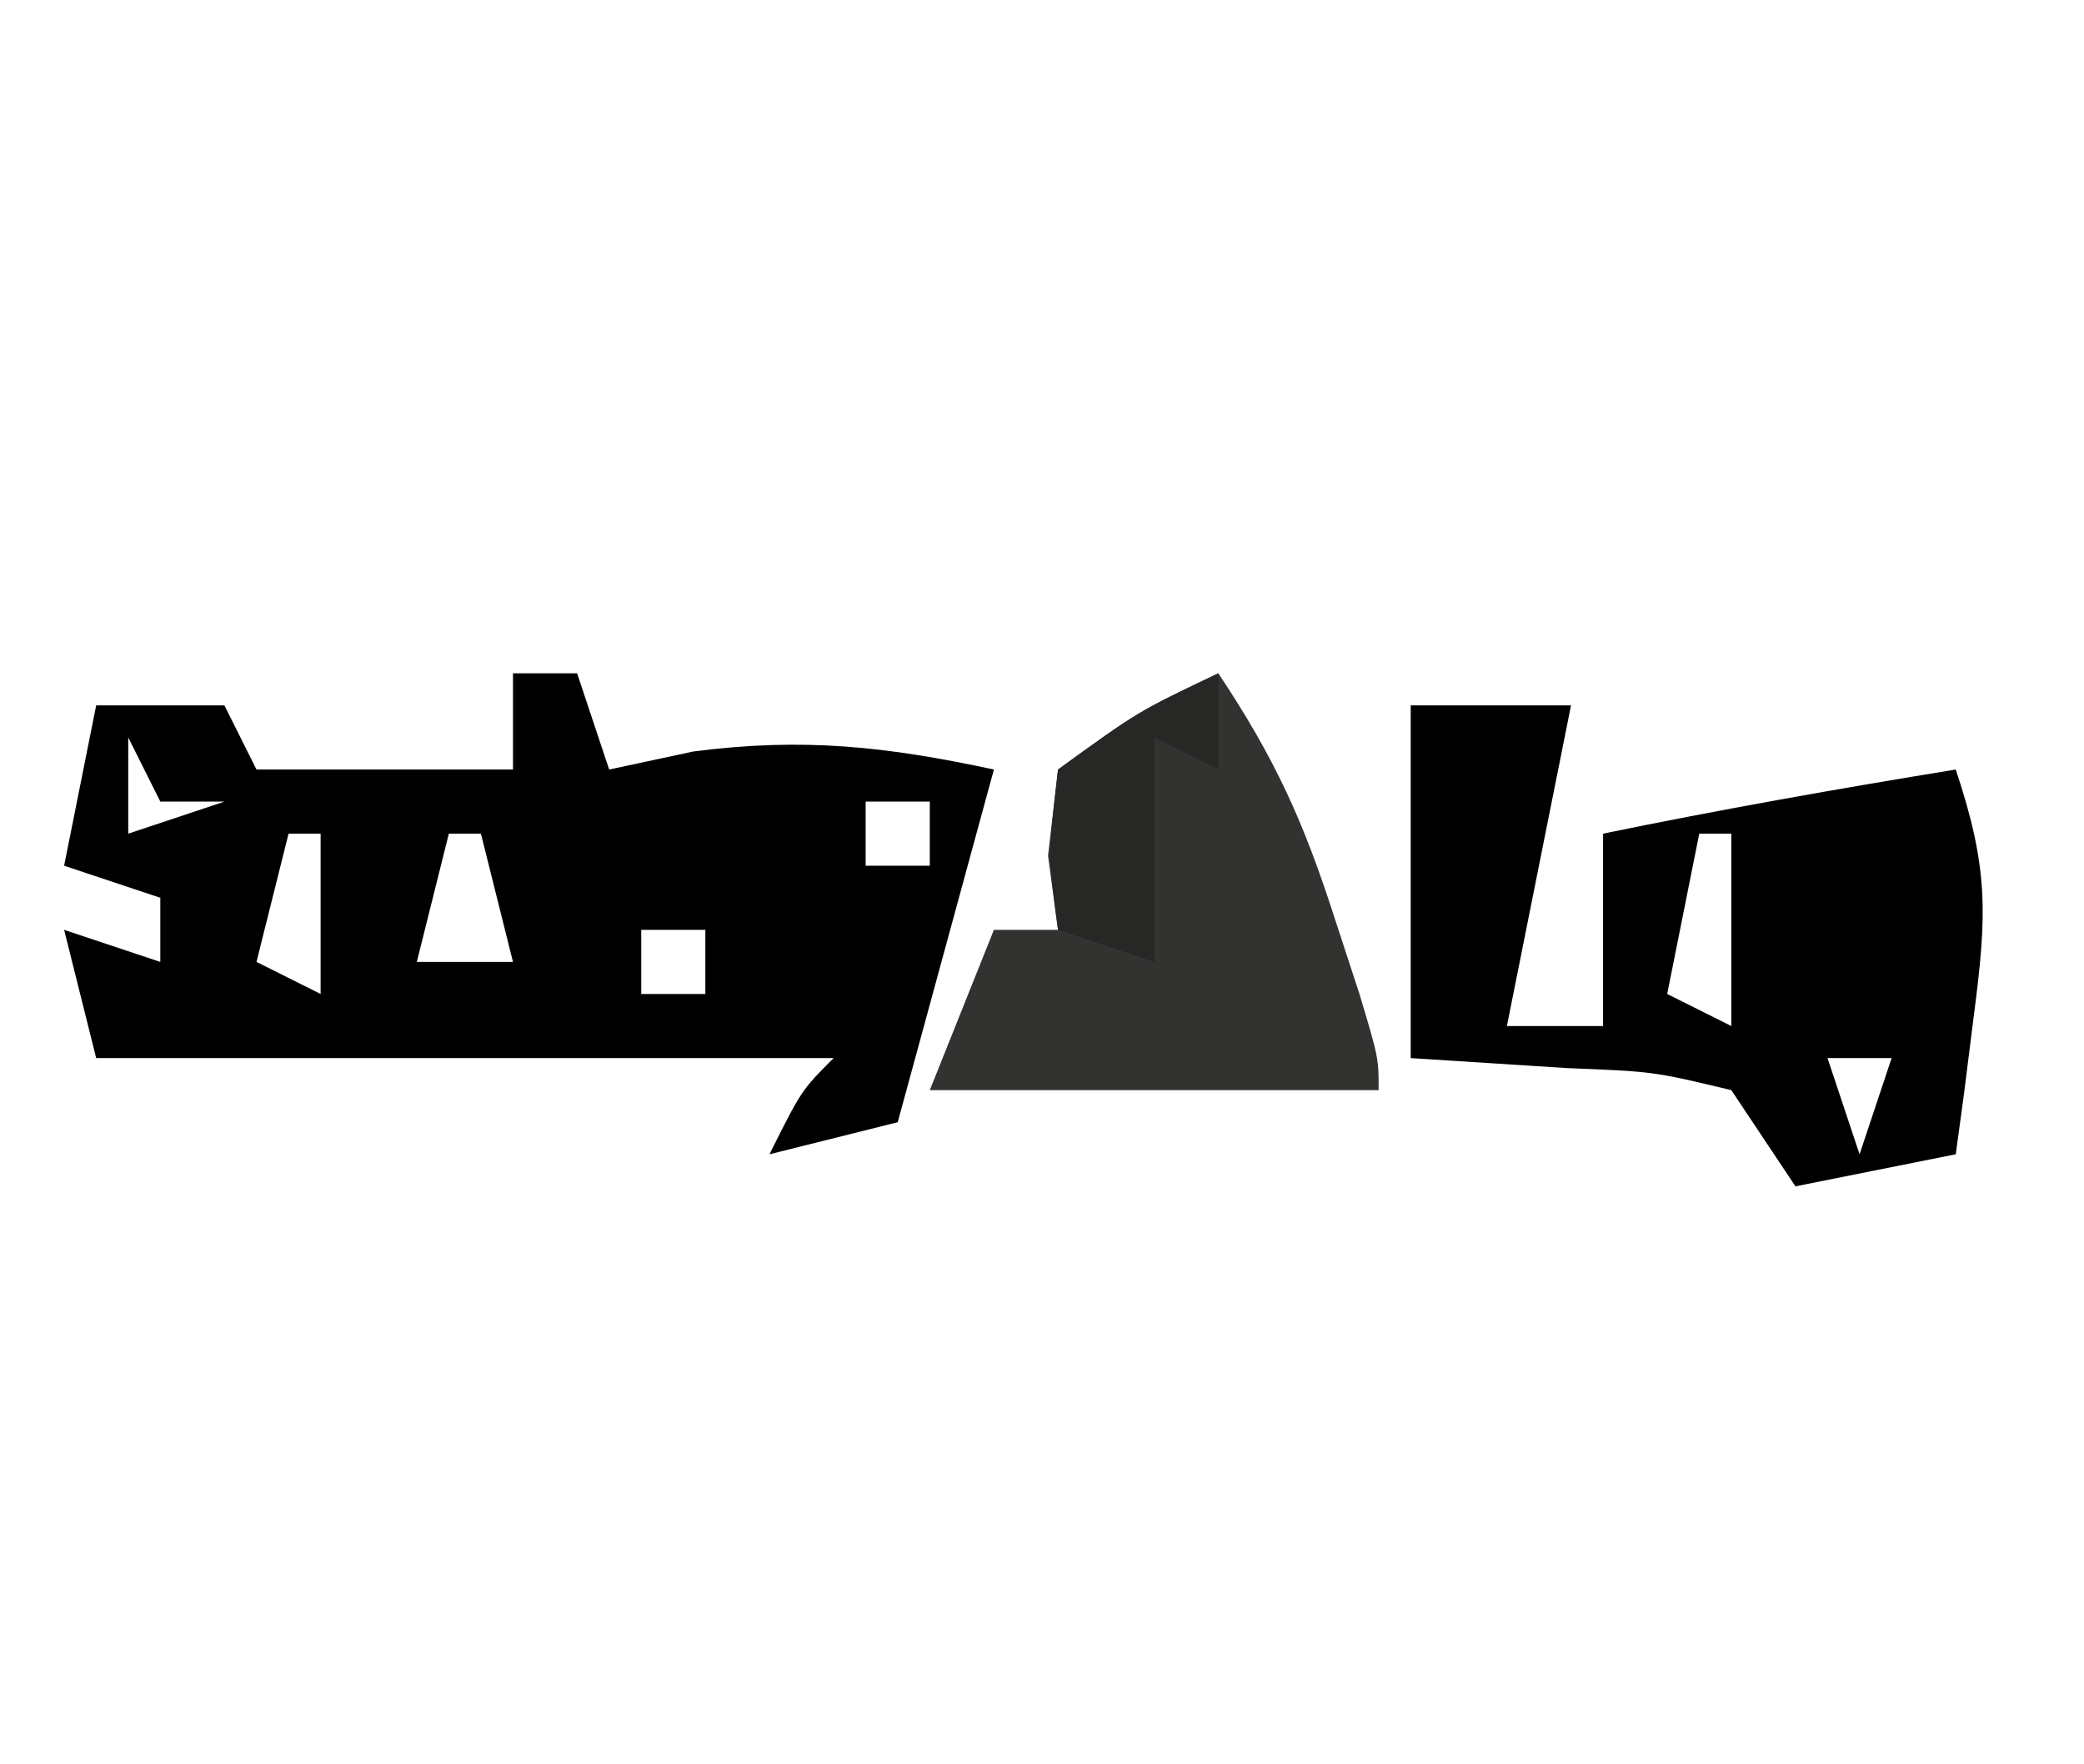
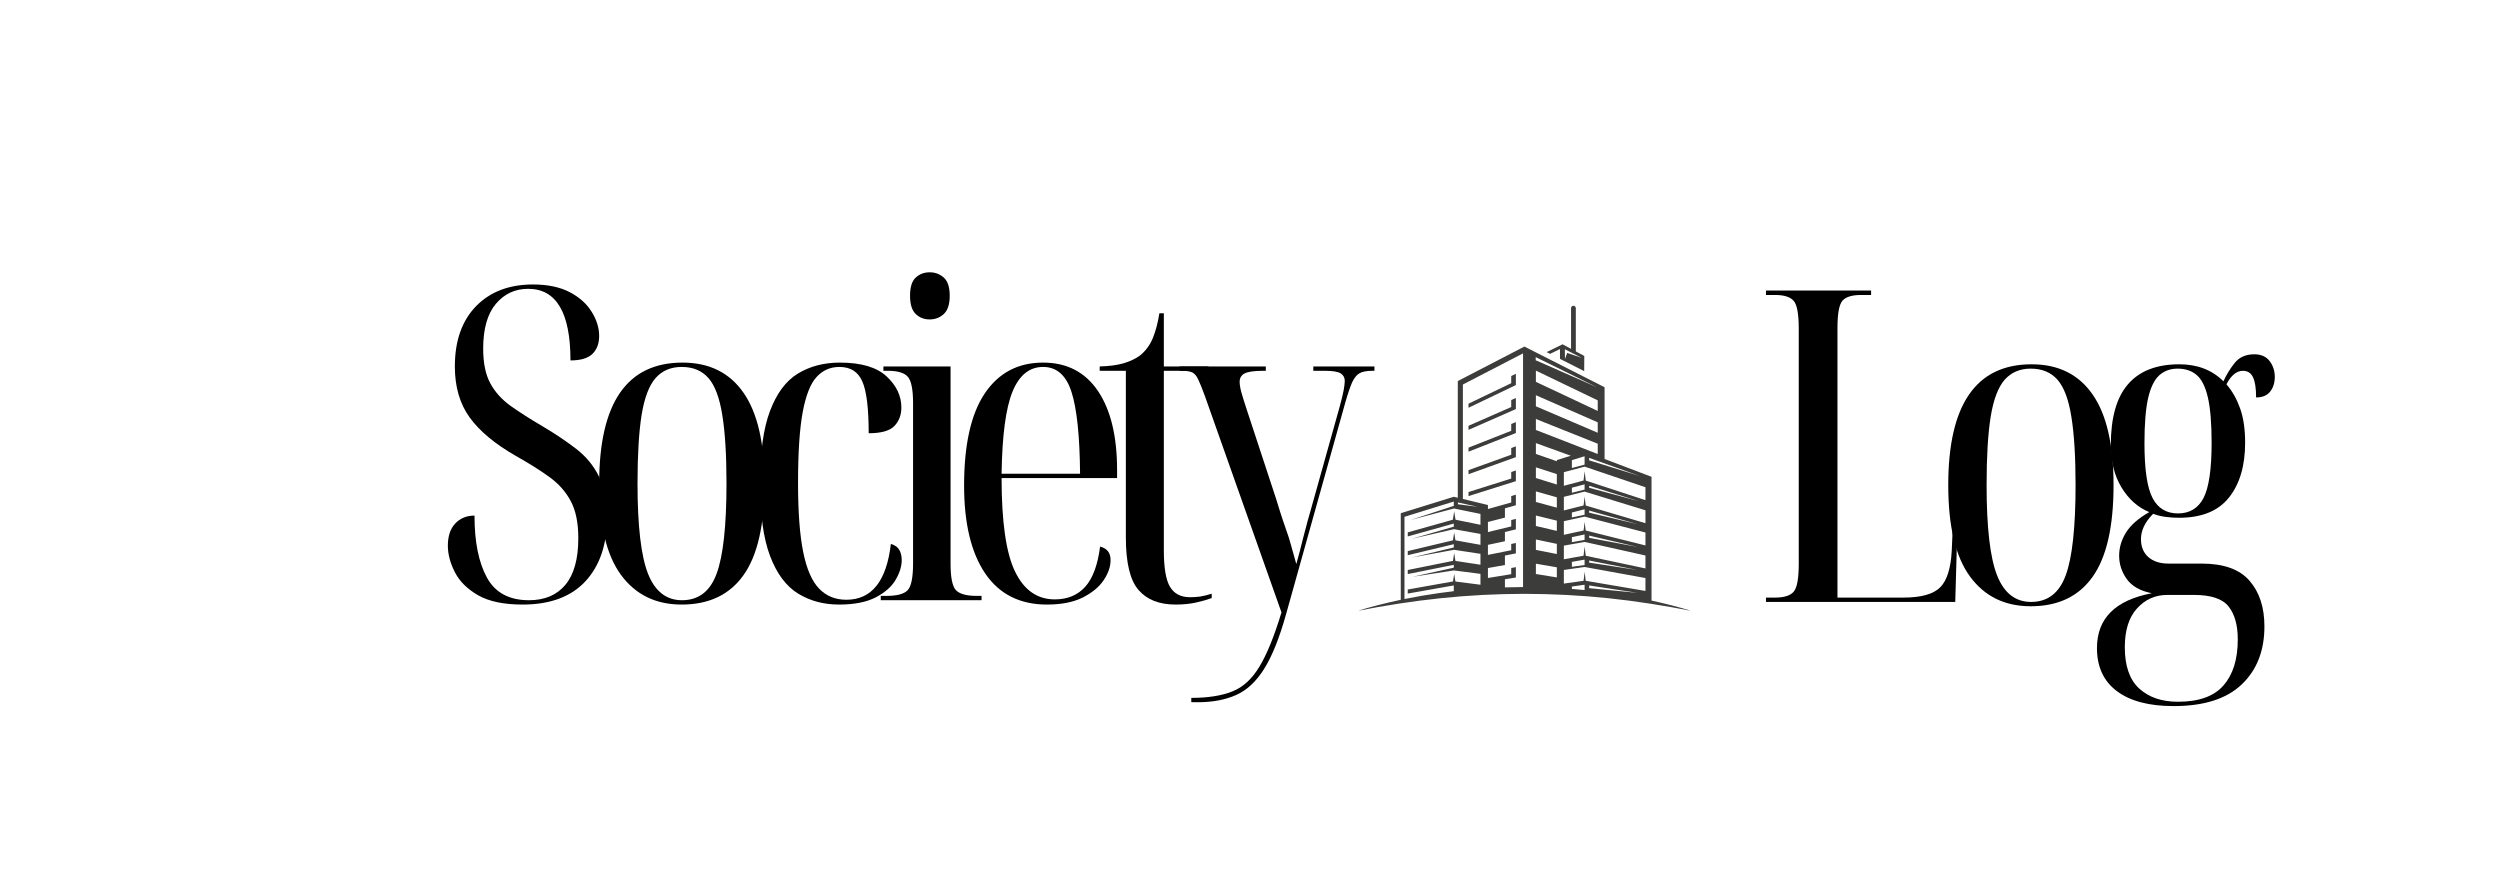
- <svg xmlns="http://www.w3.org/2000/svg" version="1.1" width="65" height="55">
-   <path d="M0 0 C0.66 0 1.32 0 2 0 C2.33 0.99 2.66 1.98 3 3 C3.866 2.814 4.732 2.629 5.625 2.438 C9.052 1.993 11.642 2.28 15 3 C14.01 6.63 13.02 10.26 12 14 C10.68 14.33 9.36 14.66 8 15 C9 13 9 13 10 12 C2.41 12 -5.18 12 -13 12 C-13.33 10.68 -13.66 9.36 -14 8 C-13.01 8.33 -12.02 8.66 -11 9 C-11 8.34 -11 7.68 -11 7 C-11.99 6.67 -12.98 6.34 -14 6 C-13.67 4.35 -13.34 2.7 -13 1 C-11.68 1 -10.36 1 -9 1 C-8.67 1.66 -8.34 2.32 -8 3 C-5.36 3 -2.72 3 0 3 C0 2.01 0 1.02 0 0 Z M-12 2 C-12 2.99 -12 3.98 -12 5 C-11.01 4.67 -10.02 4.34 -9 4 C-9.66 4 -10.32 4 -11 4 C-11.33 3.34 -11.66 2.68 -12 2 Z M11 4 C11 4.66 11 5.32 11 6 C11.66 6 12.32 6 13 6 C13 5.34 13 4.68 13 4 C12.34 4 11.68 4 11 4 Z M-7 5 C-7.33 6.32 -7.66 7.64 -8 9 C-7.01 9.495 -7.01 9.495 -6 10 C-6 8.35 -6 6.7 -6 5 C-6.33 5 -6.66 5 -7 5 Z M-2 5 C-2.33 6.32 -2.66 7.64 -3 9 C-2.01 9 -1.02 9 0 9 C-0.33 7.68 -0.66 6.36 -1 5 C-1.33 5 -1.66 5 -2 5 Z M4 5 C5 7 5 7 5 7 Z M9 7 C10 10 10 10 10 10 Z M4 8 C4 8.66 4 9.32 4 10 C4.66 10 5.32 10 6 10 C6 9.34 6 8.68 6 8 C5.34 8 4.68 8 4 8 Z " fill="#000000" transform="translate(16,21)" />
-   <path d="M0 0 C1.65 0 3.3 0 5 0 C4.34 3.3 3.68 6.6 3 10 C3.99 10 4.98 10 6 10 C6 8.02 6 6.04 6 4 C9.655 3.248 13.317 2.6 17 2 C18.032 5.095 17.975 6.526 17.562 9.688 C17.461 10.496 17.359 11.304 17.254 12.137 C17.17 12.752 17.086 13.366 17 14 C15.35 14.33 13.7 14.66 12 15 C11.34 14.01 10.68 13.02 10 12 C7.575 11.418 7.575 11.418 4.875 11.312 C3.266 11.209 1.657 11.106 0 11 C0 7.37 0 3.74 0 0 Z M9 4 C8.67 5.65 8.34 7.3 8 9 C8.99 9.495 8.99 9.495 10 10 C10 8.02 10 6.04 10 4 C9.67 4 9.34 4 9 4 Z M14 5 C15 7 15 7 15 7 Z M13 11 C13.33 11.99 13.66 12.98 14 14 C14.33 13.01 14.66 12.02 15 11 C14.34 11 13.68 11 13 11 Z " fill="#000000" transform="translate(44,22)" />
-   <path d="M0 0 C1.777 2.666 2.658 4.627 3.625 7.625 C3.885 8.422 4.146 9.218 4.414 10.039 C5 12 5 12 5 13 C0.38 13 -4.24 13 -9 13 C-8.34 11.35 -7.68 9.7 -7 8 C-6.34 8 -5.68 8 -5 8 C-5.103 7.237 -5.206 6.474 -5.312 5.688 C-5.209 4.801 -5.106 3.914 -5 3 C-2.5 1.188 -2.5 1.188 0 0 Z " fill="#323231" transform="translate(38,21)" />
-   <path d="M0 0 C0 0.99 0 1.98 0 3 C-0.66 2.67 -1.32 2.34 -2 2 C-2 4.31 -2 6.62 -2 9 C-2.99 8.67 -3.98 8.34 -5 8 C-5.312 5.688 -5.312 5.688 -5 3 C-2.5 1.188 -2.5 1.188 0 0 Z " fill="#272726" transform="translate(38,21)" />
+ <svg xmlns="http://www.w3.org/2000/svg" width="432" zoomAndPan="magnify" viewBox="0 0 324 113.25" height="151" preserveAspectRatio="xMidYMid meet" version="1.0">
+   <defs>
+     <g />
+     <clipPath id="c81c447220">
+       <path d="M 175.895 39.625 L 219.105 39.625 L 219.105 79.113 L 175.895 79.113 Z M 175.895 39.625 " clip-rule="nonzero" />
+     </clipPath>
+   </defs>
+   <g fill="#000000" fill-opacity="1">
+     <g transform="translate(56.01086, 77.78949)">
+       <g>
+         <path d="M 11.703 0.562 C 9.285 0.562 7.367 0.16 5.953 -0.641 C 4.547 -1.453 3.539 -2.453 2.938 -3.641 C 2.332 -4.828 2.031 -5.969 2.031 -7.062 C 2.031 -8.301 2.348 -9.258 2.984 -9.938 C 3.629 -10.625 4.461 -10.969 5.484 -10.969 C 5.484 -7.57 6.02 -4.895 7.094 -2.938 C 8.164 -0.977 9.984 0 12.547 0 C 14.578 0 16.148 -0.664 17.266 -2 C 18.379 -3.344 18.938 -5.352 18.938 -8.031 C 18.938 -10.02 18.613 -11.617 17.969 -12.828 C 17.332 -14.035 16.422 -15.07 15.234 -15.938 C 14.047 -16.801 12.582 -17.723 10.844 -18.703 C 8.133 -20.254 6.141 -21.914 4.859 -23.688 C 3.578 -25.457 2.938 -27.66 2.938 -30.297 C 2.938 -33.609 3.848 -36.207 5.672 -38.094 C 7.504 -39.977 9.969 -40.922 13.062 -40.922 C 14.977 -40.922 16.566 -40.586 17.828 -39.922 C 19.086 -39.266 20.035 -38.414 20.672 -37.375 C 21.316 -36.344 21.641 -35.301 21.641 -34.25 C 21.641 -33.27 21.348 -32.492 20.766 -31.922 C 20.18 -31.359 19.234 -31.078 17.922 -31.078 C 17.922 -37.266 16.094 -40.359 12.438 -40.359 C 10.738 -40.359 9.344 -39.707 8.25 -38.406 C 7.156 -37.102 6.609 -35.172 6.609 -32.609 C 6.609 -30.766 6.91 -29.273 7.516 -28.141 C 8.117 -27.016 8.992 -26.035 10.141 -25.203 C 11.297 -24.379 12.68 -23.492 14.297 -22.547 C 15.953 -21.566 17.41 -20.586 18.672 -19.609 C 19.941 -18.629 20.922 -17.441 21.609 -16.047 C 22.305 -14.648 22.656 -12.863 22.656 -10.688 C 22.656 -7.219 21.723 -4.473 19.859 -2.453 C 17.992 -0.441 15.273 0.562 11.703 0.562 Z M 11.703 0.562 " />
+       </g>
+     </g>
+   </g>
+   <g fill="#000000" fill-opacity="1">
+     <g transform="translate(75.2787, 77.78949)">
+       <g>
+         <path d="M 13.062 0.562 C 9.707 0.562 7.086 -0.719 5.203 -3.281 C 3.316 -5.844 2.375 -9.797 2.375 -15.141 C 2.375 -25.578 5.973 -30.797 13.172 -30.797 C 16.641 -30.797 19.273 -29.492 21.078 -26.891 C 22.891 -24.297 23.797 -20.379 23.797 -15.141 C 23.797 -9.754 22.891 -5.789 21.078 -3.25 C 19.273 -0.707 16.602 0.562 13.062 0.562 Z M 13.109 0 C 15.254 0 16.75 -1.145 17.594 -3.438 C 18.445 -5.738 18.875 -9.641 18.875 -15.141 C 18.875 -18.836 18.691 -21.797 18.328 -24.016 C 17.973 -26.242 17.375 -27.836 16.531 -28.797 C 15.688 -29.754 14.531 -30.234 13.062 -30.234 C 11.664 -30.234 10.539 -29.754 9.688 -28.797 C 8.844 -27.836 8.238 -26.242 7.875 -24.016 C 7.52 -21.797 7.344 -18.836 7.344 -15.141 C 7.344 -9.641 7.797 -5.738 8.703 -3.438 C 9.609 -1.145 11.078 0 13.109 0 Z M 13.109 0 " />
+       </g>
+     </g>
+   </g>
+   <g fill="#000000" fill-opacity="1">
+     <g transform="translate(96.1287, 77.78949)">
+       <g>
+         <path d="M 12.609 0.562 C 10.609 0.562 8.832 0.082 7.281 -0.875 C 5.738 -1.832 4.535 -3.453 3.672 -5.734 C 2.805 -8.016 2.375 -11.148 2.375 -15.141 C 2.375 -19.141 2.805 -22.273 3.672 -24.547 C 4.535 -26.828 5.738 -28.438 7.281 -29.375 C 8.832 -30.32 10.645 -30.797 12.719 -30.797 C 15.469 -30.797 17.484 -30.203 18.766 -29.016 C 20.047 -27.828 20.688 -26.484 20.688 -24.984 C 20.688 -24.004 20.383 -23.203 19.781 -22.578 C 19.176 -21.953 18.066 -21.641 16.453 -21.641 C 16.453 -24.879 16.176 -27.117 15.625 -28.359 C 15.082 -29.609 14.094 -30.234 12.656 -30.234 C 11.488 -30.234 10.508 -29.805 9.719 -28.953 C 8.926 -28.109 8.32 -26.594 7.906 -24.406 C 7.5 -22.227 7.297 -19.16 7.297 -15.203 C 7.297 -11.43 7.52 -8.441 7.969 -6.234 C 8.414 -4.035 9.102 -2.457 10.031 -1.5 C 10.957 -0.539 12.133 -0.062 13.562 -0.062 C 16.844 -0.062 18.766 -2.473 19.328 -7.297 C 19.859 -7.141 20.223 -6.879 20.422 -6.516 C 20.629 -6.16 20.734 -5.723 20.734 -5.203 C 20.734 -4.41 20.477 -3.57 19.969 -2.688 C 19.469 -1.801 18.613 -1.035 17.406 -0.391 C 16.195 0.242 14.598 0.562 12.609 0.562 Z M 12.609 0.562 " />
+       </g>
+     </g>
+   </g>
+   <g fill="#000000" fill-opacity="1">
+     <g transform="translate(113.1928, 77.78949)">
+       <g>
+         <path d="M 7.297 -36.391 C 6.578 -36.391 5.973 -36.625 5.484 -37.094 C 4.992 -37.57 4.75 -38.359 4.75 -39.453 C 4.75 -40.578 4.992 -41.363 5.484 -41.812 C 5.973 -42.27 6.578 -42.5 7.297 -42.5 C 8.004 -42.5 8.613 -42.27 9.125 -41.812 C 9.633 -41.363 9.891 -40.578 9.891 -39.453 C 9.891 -38.359 9.633 -37.57 9.125 -37.094 C 8.613 -36.625 8.004 -36.391 7.297 -36.391 Z M 0.953 0 L 0.953 -0.562 L 1.703 -0.562 C 3.055 -0.562 3.969 -0.805 4.438 -1.297 C 4.906 -1.785 5.141 -2.953 5.141 -4.797 L 5.141 -25.547 C 5.141 -27.316 4.91 -28.457 4.453 -28.969 C 4.004 -29.477 3.141 -29.734 1.859 -29.734 L 1.297 -29.734 L 1.297 -30.297 L 10 -30.297 L 10 -4.75 C 10 -2.938 10.234 -1.785 10.703 -1.297 C 11.18 -0.805 12.078 -0.562 13.391 -0.562 L 14.016 -0.562 L 14.016 0 Z M 0.953 0 " />
+       </g>
+     </g>
+   </g>
+   <g fill="#000000" fill-opacity="1">
+     <g transform="translate(122.5722, 77.78949)">
+       <g>
+         <path d="M 13.109 0.562 C 9.609 0.562 6.941 -0.781 5.109 -3.469 C 3.285 -6.164 2.375 -9.961 2.375 -14.859 C 2.375 -20.172 3.27 -24.156 5.062 -26.812 C 6.852 -29.469 9.367 -30.797 12.609 -30.797 C 15.691 -30.797 18.062 -29.57 19.719 -27.125 C 21.375 -24.676 22.203 -21.25 22.203 -16.844 L 22.203 -15.828 L 7.234 -15.828 C 7.234 -10.141 7.816 -6.098 8.984 -3.703 C 10.148 -1.305 11.863 -0.109 14.125 -0.109 C 15.781 -0.109 17.098 -0.656 18.078 -1.75 C 19.055 -2.844 19.695 -4.578 20 -6.953 C 20.906 -6.723 21.359 -6.141 21.359 -5.203 C 21.359 -4.367 21.066 -3.508 20.484 -2.625 C 19.898 -1.738 18.992 -0.984 17.766 -0.359 C 16.547 0.254 14.992 0.562 13.109 0.562 Z M 7.234 -16.391 L 17.406 -16.391 C 17.363 -21.285 16.992 -24.816 16.297 -26.984 C 15.609 -29.148 14.379 -30.234 12.609 -30.234 C 10.836 -30.234 9.516 -29.16 8.641 -27.016 C 7.773 -24.867 7.305 -21.328 7.234 -16.391 Z M 7.234 -16.391 " />
+       </g>
+     </g>
+   </g>
+   <g fill="#000000" fill-opacity="1">
+     <g transform="translate(141.614, 77.78949)">
+       <g>
+         <path d="M 10.734 0.562 C 8.629 0.562 7.031 -0.066 5.938 -1.328 C 4.844 -2.586 4.297 -4.859 4.297 -8.141 L 4.297 -29.734 L 0.906 -29.734 L 0.906 -30.297 C 2.113 -30.328 3.141 -30.461 3.984 -30.703 C 4.828 -30.953 5.535 -31.285 6.109 -31.703 C 6.859 -32.305 7.422 -33.066 7.797 -33.984 C 8.172 -34.91 8.453 -35.977 8.641 -37.188 L 9.219 -37.188 L 9.219 -30.297 L 14.984 -30.297 L 14.984 -29.734 L 9.219 -29.734 L 9.219 -6.5 C 9.219 -4.195 9.488 -2.602 10.031 -1.719 C 10.57 -0.832 11.43 -0.391 12.609 -0.391 C 13.016 -0.391 13.438 -0.414 13.875 -0.469 C 14.312 -0.531 14.828 -0.656 15.422 -0.844 L 15.422 -0.281 C 14.93 -0.094 14.281 0.094 13.469 0.281 C 12.664 0.469 11.754 0.562 10.734 0.562 Z M 10.734 0.562 " />
+       </g>
+     </g>
+   </g>
+   <g fill="#000000" fill-opacity="1">
+     <g transform="translate(152.6885, 77.78949)">
+       <g>
+         <path d="M 1.703 13.219 L 1.703 12.656 C 3.848 12.656 5.613 12.379 7 11.828 C 8.395 11.285 9.57 10.211 10.531 8.609 C 11.5 7.016 12.453 4.672 13.391 1.578 L 3.453 -26.5 C 3.109 -27.445 2.82 -28.156 2.594 -28.625 C 2.375 -29.094 2.113 -29.395 1.812 -29.531 C 1.508 -29.664 1.055 -29.734 0.453 -29.734 L 0.172 -29.734 L 0.172 -30.297 L 11.359 -30.297 L 11.359 -29.734 L 11.016 -29.734 C 9.848 -29.734 9.047 -29.617 8.609 -29.391 C 8.18 -29.16 7.969 -28.801 7.969 -28.312 C 7.969 -27.938 8.051 -27.445 8.219 -26.844 C 8.395 -26.238 8.613 -25.539 8.875 -24.75 L 12.719 -13.062 C 13.051 -11.969 13.32 -11.109 13.531 -10.484 C 13.738 -9.859 13.926 -9.312 14.094 -8.844 C 14.27 -8.375 14.441 -7.828 14.609 -7.203 C 14.773 -6.578 15.008 -5.738 15.312 -4.688 C 15.582 -5.633 15.883 -6.785 16.219 -8.141 C 16.562 -9.492 16.938 -10.867 17.344 -12.266 L 20.906 -24.984 C 21.176 -25.961 21.359 -26.711 21.453 -27.234 C 21.547 -27.766 21.594 -28.16 21.594 -28.422 C 21.594 -28.836 21.422 -29.16 21.078 -29.391 C 20.742 -29.617 20.047 -29.734 18.984 -29.734 L 17.516 -29.734 L 17.516 -30.297 L 25.438 -30.297 L 25.438 -29.734 L 25.156 -29.734 C 24.438 -29.734 23.891 -29.629 23.516 -29.422 C 23.141 -29.211 22.816 -28.816 22.547 -28.234 C 22.285 -27.648 21.984 -26.754 21.641 -25.547 L 14.016 1.703 C 13.148 4.828 12.195 7.219 11.156 8.875 C 10.125 10.531 8.91 11.664 7.516 12.281 C 6.117 12.906 4.461 13.219 2.547 13.219 Z M 1.703 13.219 " />
+       </g>
+     </g>
+   </g>
+   <g fill="#000000" fill-opacity="1">
+     <g transform="translate(227.2912, 78.00937)">
+       <g>
+         <path d="M 1.578 0 L 1.578 -0.562 L 2.766 -0.562 C 3.93 -0.562 4.734 -0.816 5.172 -1.328 C 5.609 -1.836 5.828 -3.051 5.828 -4.969 L 5.828 -35.375 C 5.828 -37.301 5.609 -38.516 5.172 -39.016 C 4.734 -39.523 3.93 -39.781 2.766 -39.781 L 1.578 -39.781 L 1.578 -40.359 L 15.203 -40.359 L 15.203 -39.781 L 13.906 -39.781 C 12.738 -39.781 11.938 -39.535 11.5 -39.047 C 11.062 -38.555 10.844 -37.367 10.844 -35.484 L 10.844 -0.562 L 19.391 -0.562 C 21.68 -0.562 23.27 -1.004 24.156 -1.891 C 25.039 -2.773 25.539 -4.367 25.656 -6.672 L 25.891 -12.031 L 26.453 -12.031 L 26.109 0 Z M 1.578 0 " />
+       </g>
+     </g>
+   </g>
+   <g fill="#000000" fill-opacity="1">
+     <g transform="translate(250.1189, 78.00937)">
+       <g>
+         <path d="M 13.062 0.562 C 9.707 0.562 7.086 -0.719 5.203 -3.281 C 3.316 -5.844 2.375 -9.797 2.375 -15.141 C 2.375 -25.578 5.973 -30.797 13.172 -30.797 C 16.641 -30.797 19.273 -29.492 21.078 -26.891 C 22.891 -24.297 23.797 -20.379 23.797 -15.141 C 23.797 -9.754 22.891 -5.789 21.078 -3.25 C 19.273 -0.707 16.602 0.562 13.062 0.562 Z M 13.109 0 C 15.254 0 16.75 -1.145 17.594 -3.438 C 18.445 -5.738 18.875 -9.641 18.875 -15.141 C 18.875 -18.836 18.691 -21.797 18.328 -24.016 C 17.973 -26.242 17.375 -27.836 16.531 -28.797 C 15.688 -29.754 14.531 -30.234 13.062 -30.234 C 11.664 -30.234 10.539 -29.754 9.688 -28.797 C 8.844 -27.836 8.238 -26.242 7.875 -24.016 C 7.52 -21.797 7.344 -18.836 7.344 -15.141 C 7.344 -9.641 7.797 -5.738 8.703 -3.438 C 9.609 -1.145 11.078 0 13.109 0 Z M 13.109 0 " />
+       </g>
+     </g>
+   </g>
+   <g fill="#000000" fill-opacity="1">
+     <g transform="translate(270.9689, 78.00937)">
+       <g>
+         <path d="M 10.734 13.5 C 7.535 13.5 5.078 12.848 3.359 11.547 C 1.648 10.254 0.797 8.398 0.797 5.984 C 0.797 2.141 3.164 -0.227 7.906 -1.125 C 6.406 -1.426 5.32 -2.039 4.656 -2.969 C 4 -3.895 3.672 -4.898 3.672 -5.984 C 3.672 -7.047 3.973 -8.055 4.578 -9.016 C 5.18 -9.973 6.18 -10.848 7.578 -11.641 C 6.109 -12.242 4.91 -13.305 3.984 -14.828 C 3.055 -16.359 2.594 -18.195 2.594 -20.344 C 2.594 -23.883 3.336 -26.508 4.828 -28.219 C 6.316 -29.938 8.531 -30.797 11.469 -30.797 C 13.812 -30.797 15.719 -30.062 17.188 -28.594 C 17.562 -29.426 18.047 -30.219 18.641 -30.969 C 19.242 -31.719 20.094 -32.094 21.188 -32.094 C 22.062 -32.094 22.723 -31.801 23.172 -31.219 C 23.617 -30.633 23.844 -29.945 23.844 -29.156 C 23.844 -28.406 23.645 -27.773 23.25 -27.266 C 22.852 -26.754 22.242 -26.5 21.422 -26.5 C 21.422 -27.707 21.285 -28.582 21.016 -29.125 C 20.754 -29.676 20.32 -29.953 19.719 -29.953 C 18.895 -29.953 18.18 -29.367 17.578 -28.203 C 18.328 -27.336 18.914 -26.301 19.344 -25.094 C 19.781 -23.883 20 -22.395 20 -20.625 C 20 -17.645 19.301 -15.281 17.906 -13.531 C 16.52 -11.781 14.359 -10.906 11.422 -10.906 C 10.891 -10.906 10.32 -10.941 9.719 -11.016 C 9.113 -11.098 8.566 -11.234 8.078 -11.422 C 7.023 -10.359 6.5 -9.266 6.5 -8.141 C 6.5 -7.16 6.816 -6.383 7.453 -5.812 C 8.098 -5.25 8.969 -4.969 10.062 -4.969 L 14.359 -4.969 C 17.223 -4.969 19.297 -4.223 20.578 -2.734 C 21.859 -1.254 22.5 0.711 22.5 3.172 C 22.5 6.328 21.516 8.836 19.547 10.703 C 17.586 12.566 14.648 13.5 10.734 13.5 Z M 11.297 -11.469 C 12.805 -11.469 13.91 -12.133 14.609 -13.469 C 15.305 -14.812 15.656 -17.195 15.656 -20.625 C 15.656 -23.156 15.492 -25.113 15.172 -26.5 C 14.848 -27.895 14.363 -28.863 13.719 -29.406 C 13.082 -29.957 12.258 -30.234 11.25 -30.234 C 10.301 -30.234 9.504 -29.941 8.859 -29.359 C 8.223 -28.773 7.742 -27.785 7.422 -26.391 C 7.109 -24.992 6.953 -23.055 6.953 -20.578 C 6.953 -17.18 7.301 -14.812 8 -13.469 C 8.695 -12.133 9.797 -11.469 11.297 -11.469 Z M 11.297 12.938 C 14.016 12.938 15.984 12.227 17.203 10.812 C 18.43 9.406 19.047 7.422 19.047 4.859 C 19.047 3.016 18.648 1.594 17.859 0.594 C 17.066 -0.406 15.578 -0.906 13.391 -0.906 L 9.891 -0.906 C 8.348 -0.906 7.047 -0.32 5.984 0.844 C 4.93 2.008 4.406 3.688 4.406 5.875 C 4.406 8.289 5.023 10.07 6.266 11.219 C 7.516 12.363 9.191 12.938 11.297 12.938 Z M 11.297 12.938 " />
+       </g>
+     </g>
+   </g>
+   <g clip-path="url(#c81c447220)">
+     <path fill="#3c3c3b" d="M 204.992 46.379 L 203.105 45.738 L 202.816 46.547 L 202.805 45.262 Z M 200.898 45.859 L 202.172 45.234 L 202.172 46.508 L 205.312 48.098 L 205.324 46.133 L 204.227 45.543 L 204.227 39.934 C 204.227 39.762 204.086 39.625 203.918 39.625 C 203.746 39.625 203.609 39.762 203.609 39.934 L 203.609 45.211 L 202.508 44.621 L 200.445 45.633 Z M 188.41 76.617 L 188.41 75.871 L 182.445 76.926 L 182.445 76.398 L 188.305 75.359 L 188.461 74.379 L 188.621 75.363 L 191.867 75.781 L 191.867 74.371 L 188.438 73.93 L 188.41 73.934 L 183.074 74.75 L 188.41 73.57 L 188.41 73.199 L 182.445 74.398 L 182.445 73.871 L 188.301 72.691 L 188.461 71.676 L 188.625 72.695 L 191.867 73.188 L 191.867 71.777 L 188.438 71.254 L 188.41 71.262 L 183.004 72.25 L 188.41 70.949 L 188.41 70.527 L 182.445 71.953 L 182.445 71.422 L 188.301 70.027 L 188.461 69 L 188.625 70.027 L 191.867 70.609 L 191.867 69.199 L 188.438 68.582 L 188.41 68.59 L 182.957 69.832 L 188.41 68.254 L 188.41 67.852 L 182.445 69.523 L 182.445 68.996 L 188.289 67.355 L 188.461 66.273 L 188.637 67.355 L 191.867 68.012 L 191.867 66.602 L 188.438 65.902 L 188.41 65.91 L 182.812 67.391 L 188.41 65.559 L 188.41 65 L 182.02 66.98 L 182.02 77.633 C 183.539 77.324 185.07 77.062 186.605 76.848 C 187.207 76.762 187.809 76.688 188.41 76.617 Z M 188.949 65.355 L 191.492 65.676 L 188.949 65.113 Z M 189.59 64.664 L 191.328 65.086 L 192.836 65.449 L 192.836 65.969 L 195.855 65.121 L 195.855 64.285 L 196.457 64.109 L 196.457 65.48 L 195.039 65.879 L 195.039 67.082 L 192.836 67.648 L 192.836 68.957 L 195.855 68.223 L 195.855 67.398 L 196.457 67.246 L 196.457 68.605 L 195.039 68.949 L 195.039 70.145 L 192.836 70.613 L 192.836 71.914 L 195.855 71.309 L 195.855 70.5 L 196.457 70.371 L 196.457 71.719 L 195.039 72 L 195.039 73.227 L 192.836 73.617 L 192.836 74.906 L 195.855 74.414 L 195.855 73.613 L 196.457 73.504 L 196.457 74.844 L 195.039 75.074 L 195.039 76.125 C 195.82 76.098 196.602 76.086 197.387 76.082 L 197.387 45.797 L 189.59 49.832 Z M 199.027 46.688 L 207.031 50.215 L 199.027 46.281 Z M 207.066 51.887 L 199.051 48.031 L 199.051 49.488 L 207.066 53.258 Z M 205.957 59.34 L 205.957 59.66 L 212.547 61.703 Z M 213.25 63.145 L 205.371 60.477 L 202.676 61.195 L 202.676 62.957 L 205.227 62.277 L 205.371 61.074 L 205.516 62.285 L 213.25 64.82 Z M 203.715 76.324 C 204.266 76.367 204.816 76.418 205.363 76.473 L 205.363 75.781 L 203.715 76.016 Z M 199.051 73.055 L 199.051 74.391 L 201.766 74.832 L 201.766 73.523 Z M 199.051 69.918 L 199.051 71.266 L 201.766 71.801 L 201.766 70.484 Z M 199.051 66.812 L 199.051 68.168 L 201.766 68.805 L 201.766 67.477 Z M 199.051 63.684 L 199.051 65.055 L 201.766 65.793 L 201.766 64.453 Z M 199.051 60.57 L 199.051 61.953 L 201.766 62.797 L 201.766 61.441 Z M 212.281 67.945 L 205.957 66.168 L 205.957 66.445 Z M 205.363 66.711 L 205.363 66.004 L 203.715 66.418 L 203.715 67.062 Z M 213.25 70.688 L 213.25 69.016 L 205.363 66.953 L 202.676 67.547 L 202.676 69.312 L 205.234 68.754 L 205.371 67.633 L 205.504 68.754 Z M 212.281 70.891 L 205.957 69.414 L 205.957 69.707 Z M 205.363 69.973 L 205.363 69.266 L 203.715 69.617 L 203.715 70.266 Z M 213.25 73.668 L 213.25 71.992 L 205.371 70.234 L 202.676 70.715 L 202.676 72.48 L 205.227 72.023 L 205.371 70.824 L 205.512 72.027 Z M 212.227 73.875 L 205.957 72.641 L 205.957 72.918 Z M 205.363 73.227 L 205.363 72.527 L 203.715 72.82 L 203.715 73.457 Z M 205.957 75.875 L 205.957 76.227 L 212.223 76.832 Z M 213.25 76.586 L 213.25 74.914 L 205.363 73.48 L 202.676 73.867 L 202.676 75.633 L 205.23 75.273 L 205.371 74.102 L 205.508 75.27 Z M 212.375 64.949 L 205.957 62.953 L 205.957 63.219 Z M 205.363 63.449 L 205.363 62.77 L 203.715 63.207 L 203.715 63.863 Z M 202.676 64.391 L 202.676 66.152 L 205.23 65.512 L 205.371 64.352 L 205.508 65.516 L 213.25 67.805 L 213.25 66.133 L 205.363 63.711 Z M 199.051 57.426 L 199.051 58.828 L 201.766 59.781 L 201.766 59.625 L 203.578 59.066 Z M 203.715 59.637 L 203.715 60.652 L 205.363 60.215 L 205.363 59.129 Z M 207.066 56.086 L 207.066 54.738 L 199.051 51.219 L 199.051 52.656 Z M 199.051 54.305 L 199.051 55.723 L 207.066 58.84 L 207.066 57.508 Z M 219.227 79.176 C 215.645 78.477 212.047 77.906 208.434 77.527 C 204.82 77.152 201.191 76.969 197.562 76.961 C 193.934 76.969 190.305 77.152 186.688 77.531 C 183.074 77.906 179.477 78.477 175.895 79.176 C 177.754 78.613 179.637 78.137 181.539 77.734 L 181.539 66.512 L 188.41 64.383 L 188.93 64.508 L 188.93 49.383 L 197.562 44.914 L 207.953 50.184 L 207.953 59.484 L 214.039 61.793 L 214.039 77.836 C 215.789 78.215 217.52 78.66 219.227 79.176 Z M 196.457 51.574 L 195.855 51.844 L 195.855 52.75 L 190.32 55.18 L 190.32 55.711 L 196.457 53.016 Z M 196.457 48.438 L 195.855 48.734 L 195.855 49.66 L 190.32 52.316 L 190.32 52.848 L 196.457 49.902 Z M 196.457 54.703 L 195.855 54.949 L 195.855 55.832 L 190.32 58.012 L 190.32 58.539 L 196.457 56.121 Z M 196.457 60.973 L 195.855 61.172 L 195.855 62.02 L 190.32 63.766 L 190.32 64.293 L 196.457 62.359 Z M 196.457 59.246 L 190.32 61.457 L 190.32 60.93 L 195.855 58.934 L 195.855 58.066 L 196.457 57.844 L 196.457 59.246 " fill-opacity="1" fill-rule="nonzero" />
+   </g>
</svg>
